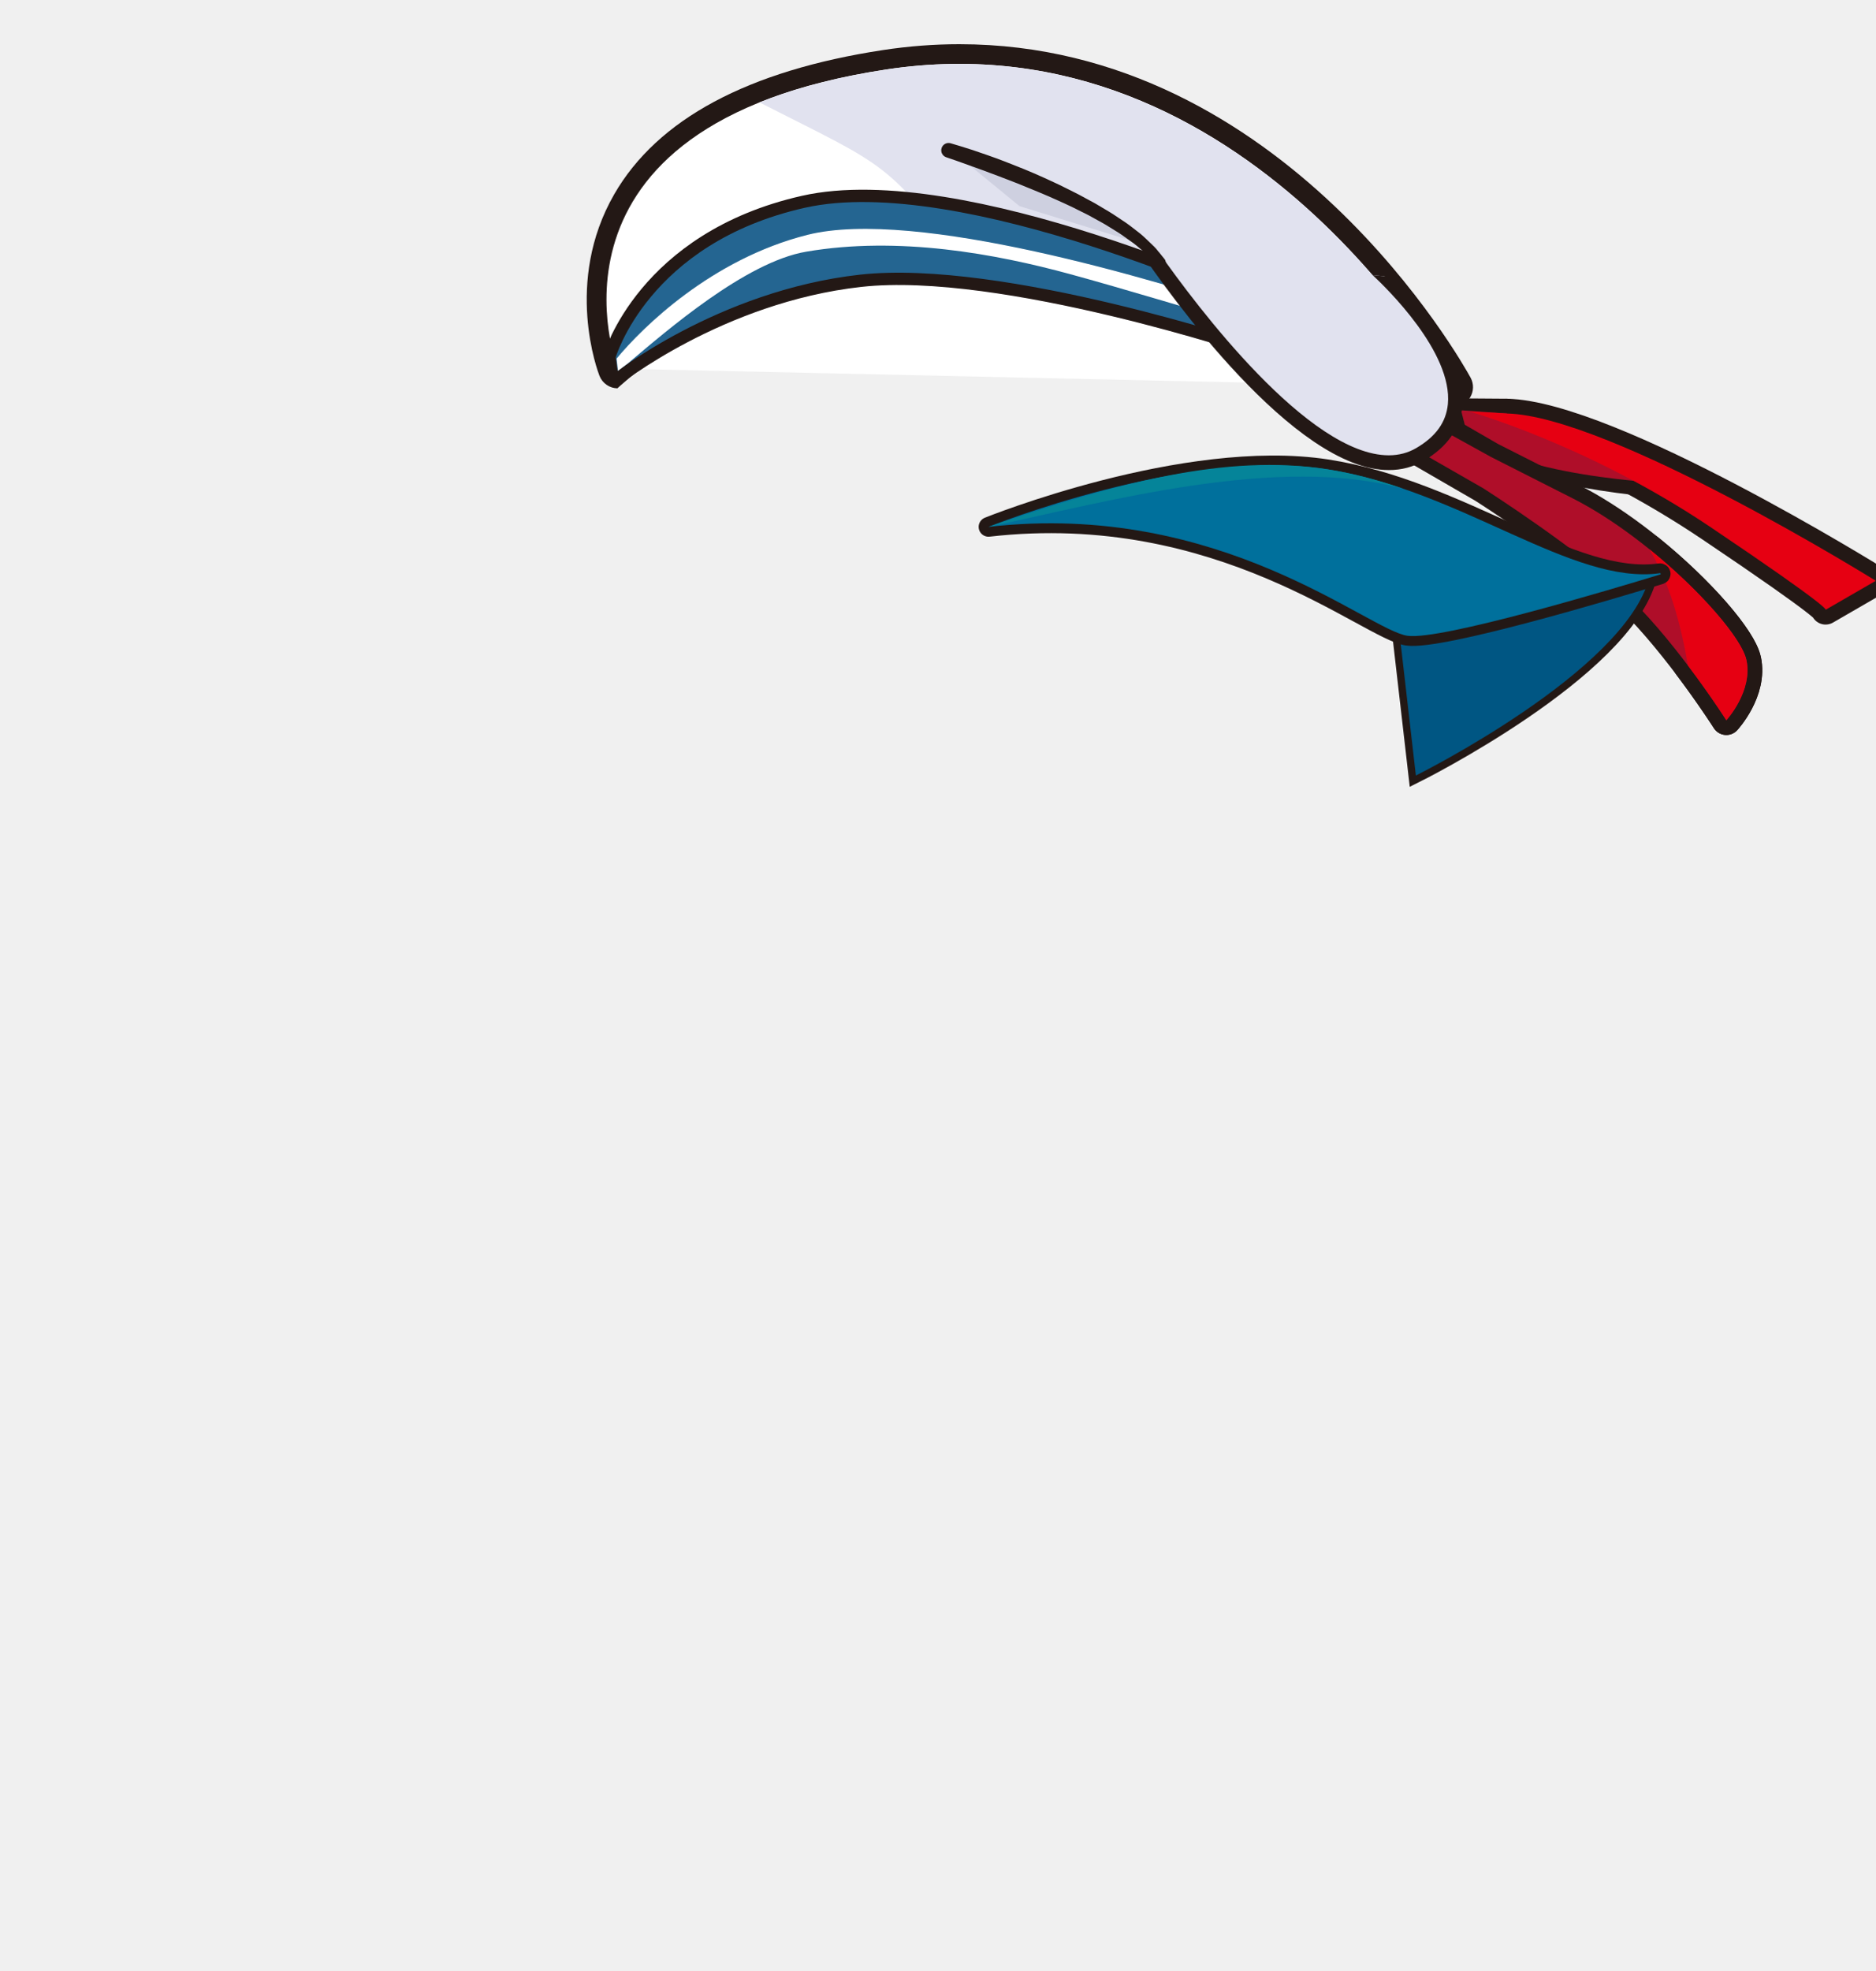
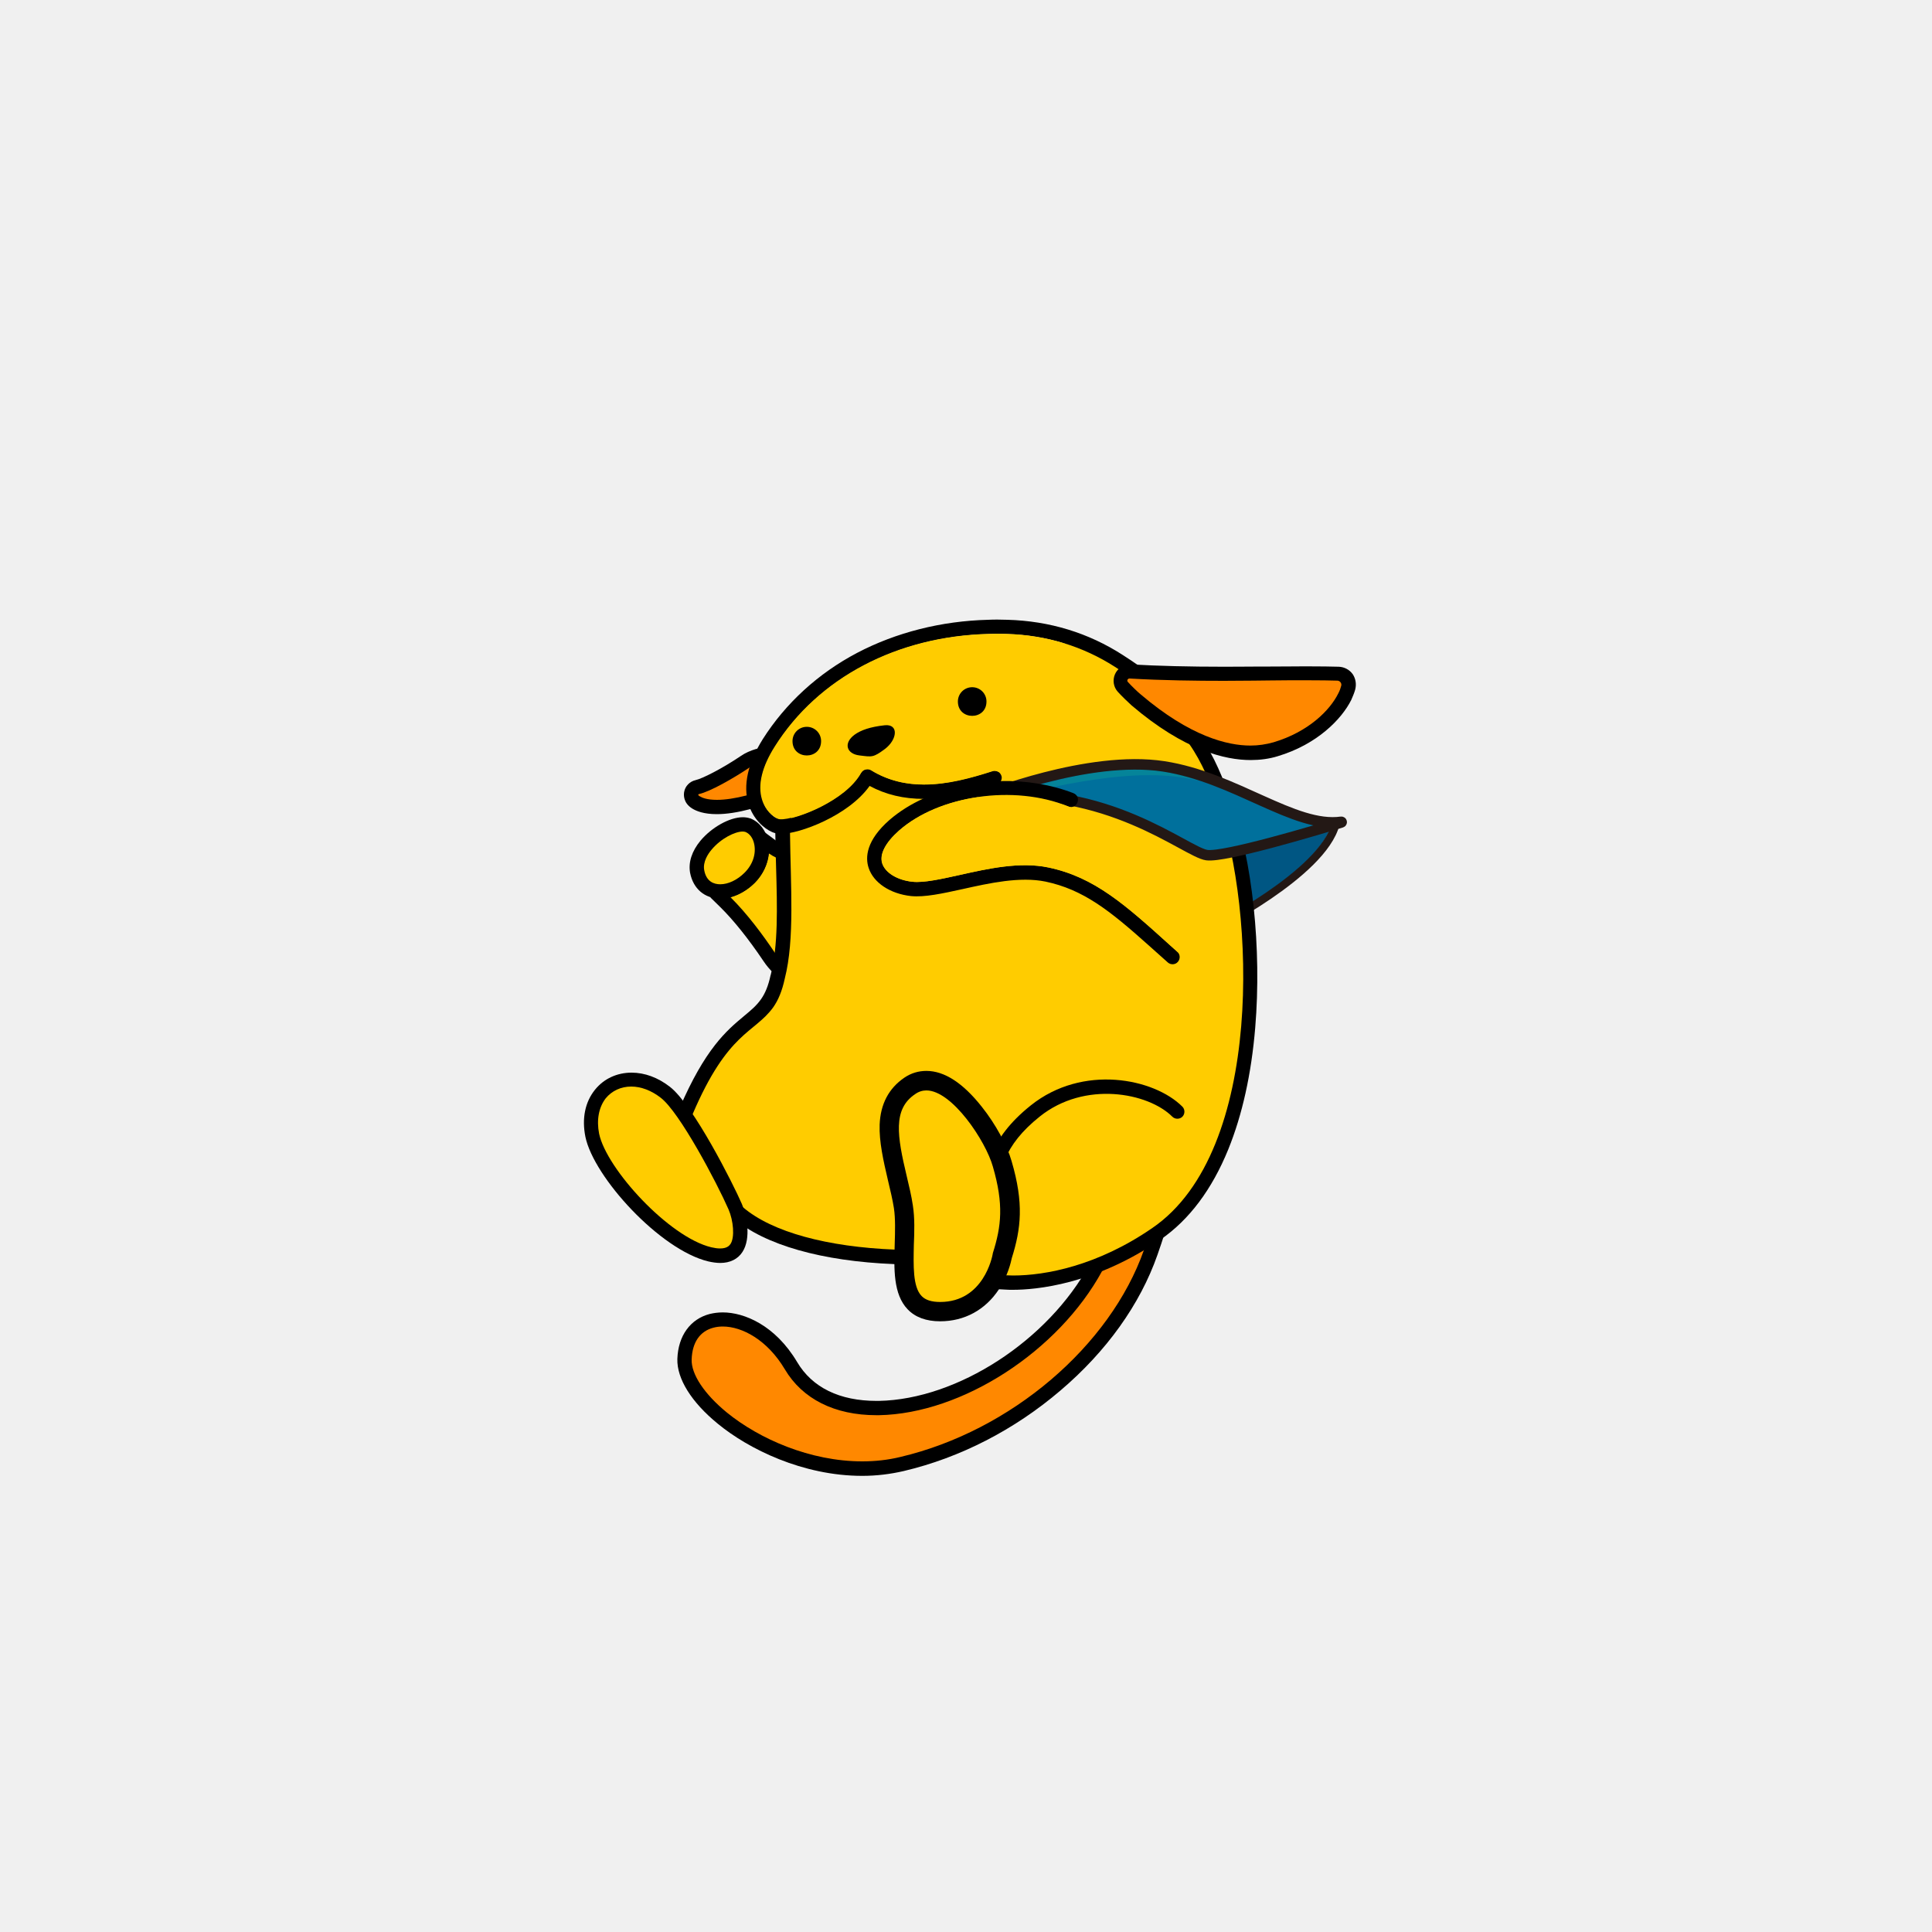
- <svg xmlns="http://www.w3.org/2000/svg" version="1.1" id="レイヤー_1" x="0px" y="0px" width="275.496px" height="289.299px" viewBox="0 0 275.496 289.299" enable-background="new 0 0 275.496 289.299" xml:space="preserve">
-   <defs id="defs317">
- 		
- 	
- 		
- 		
- 	
- 		
- 		
- 	
- 		
- 		
- 	
- 		
- 		
- 	
- 			
- 			
- 		
- 
- 				
- 			
- 		
- 			
- 			
- 			
- 			
- 		
- 			
- 			
- 			
- 			
- 		</defs>
-   <g id="XMLID_2_">
-     <g id="g630">
-       <path id="XMLID_53_" fill="#231815" d="M 90.674,57.021 C 89.508,56.995 88.472,56.272 88.046,55.186 87.828,54.63 82.785,41.413 90.212,28.523 96.564,17.5 109.848,10.376 129.697,7.348 c 3.741,-0.57 7.507,-0.86 11.193,-0.86 47.838,0 74.009,46.974 75.099,48.974 0.494,0.906 0.468,2.007 -0.068,2.888 -0.525,0.863 -1.462,1.388 -2.47,1.388 -0.005,0 -7.682,-0.17 -19.193,-0.425 C 182.746,59.059 176.63,40.496 161.284,40.156 145.938,39.817 125.322,39.222 111.801,43.819 100.903,47.524 90.674,57.021 90.674,57.021 Z" />
-       <path id="XMLID_52_" fill="#ffffff" d="m 90.738,54.129 c 0,0 -14.037,-35.772 39.395,-43.923 53.432,-8.151 83.317,46.64 83.317,46.64 z" />
-       <path id="XMLID_281_" fill="#e1e2ef" d="m 130.132,10.207 c -7.427,1.133 -13.547,2.801 -18.585,4.831 18.908,9.647 18.736,8.384 31.3,25.469 L 213.449,56.847 C 213.45,56.846 183.564,2.056 130.132,10.207 Z" />
-       <path id="XMLID_295_" fill="none" stroke="#231815" stroke-width="4.338" stroke-linecap="round" stroke-linejoin="round" d="m 245.851,71.031 c 0,0 -24.708,-1.31 -29.797,-8.681 L 207.557,60.609 221.283,60.712 Z" />
-       <path id="XMLID_294_" fill="none" stroke="#231815" stroke-width="4.338" stroke-linecap="round" stroke-linejoin="round" d="m 218.499,61.368 c 0,0 14.741,3.931 32.757,16.051 18.016,12.12 16.87,12.12 16.87,12.12 l 7.37,-4.258 c 0,0 -38.981,-24.24 -54.213,-24.568 z" />
-       <path id="XMLID_290_" fill="#af0e29" d="m 245.851,71.031 c 0,0 -25.548,-0.96 -30.637,-8.331 l -0.629,-2.454 6.698,0.466 z" />
-       <path id="XMLID_293_" fill="none" stroke="#231815" stroke-width="4.338" stroke-linecap="round" stroke-linejoin="round" d="m 217.824,71.687 c 0,0 14.433,9.172 21.639,16.215 7.206,7.043 14.085,17.852 14.085,17.852 0,0 3.931,-4.258 2.948,-8.844 -0.983,-4.586 -13.582,-17.689 -25.544,-23.749 l -11.962,-6.06 -10.943,-6.322 -1.195,4.558 z" />
-       <path id="XMLID_292_" fill="none" stroke="#231815" stroke-width="4.338" stroke-linecap="round" stroke-linejoin="round" d="m 256.497,96.909 c -0.668,-3.118 -6.708,-10.171 -14.264,-16.273 3.025,5.03 4.634,11.048 5.686,17.099 3.33,4.407 5.63,8.019 5.63,8.019 0,0 3.931,-4.259 2.948,-8.845 z" />
-       <path id="XMLID_289_" fill="#e60012" d="m 215.803,60.423 c 0,0 17.437,4.876 35.453,16.996 18.016,12.12 16.87,12.12 16.87,12.12 l 7.37,-4.258 c 0,0 -38.981,-24.24 -54.213,-24.568 z" />
-       <path id="XMLID_288_" fill="#af0e29" d="m 217.824,71.687 c 0,0 14.433,9.172 21.639,16.215 7.206,7.043 14.085,17.852 14.085,17.852 0,0 3.931,-4.258 2.948,-8.844 -0.983,-4.586 -13.582,-17.689 -25.544,-23.749 l -11.962,-6.06 -9.78,-5.404 -1.073,4.436 z" />
-       <path id="XMLID_287_" fill="#e60012" d="m 256.497,96.909 c -0.668,-3.118 -6.708,-10.171 -14.264,-16.273 3.025,5.03 4.634,11.048 5.686,17.099 3.33,4.407 5.63,8.019 5.63,8.019 0,0 3.931,-4.259 2.948,-8.845 z" />
-       <path id="XMLID_80_" fill="none" stroke="#231815" stroke-width="2.169" stroke-linecap="round" stroke-linejoin="round" d="m 185.56,45.124 -0.188,1.142 -0.361,2.147 -0.477,2.856 c 0,0 -37.377,-12.529 -58.133,-10.223 -20.749,2.306 -36.236,14.729 -36.236,14.729 l -0.036,-0.253 -0.275,-2.003 -0.159,-1.135 c 0,0 4.91,-17.281 28.32,-22.573 23.408,-5.299 67.545,15.313 67.545,15.313 z" />
-       <path id="XMLID_79_" fill="none" stroke="#231815" stroke-width="2.169" stroke-linecap="round" stroke-linejoin="round" d="m 184.671,46.034 -0.333,2.176 C 177,45.998 164.551,42.267 157.184,40.257 146.238,37.271 131.954,34.624 118.383,36.96 109.493,38.491 97.926,48.544 92.261,53.323 l -1.504,1.128 -0.202,-1.793 C 94.387,48.038 104.495,38.052 118.578,34.488 c 15.854,-4.004 51.265,6.659 66.093,11.546 z" />
-       <path id="XMLID_62_" fill="#246591" stroke="#231815" stroke-width="1.446" stroke-linecap="round" stroke-linejoin="round" stroke-miterlimit="10" d="m 185.56,45.124 -0.188,1.142 -0.361,2.147 -0.477,2.856 c 0,0 -37.377,-12.529 -58.133,-10.223 -20.749,2.306 -36.236,14.729 -36.236,14.729 l -0.036,-0.253 -0.275,-2.003 -0.159,-1.135 c 0,0 4.91,-17.281 28.32,-22.573 23.408,-5.299 67.545,15.313 67.545,15.313 z" />
-       <path id="XMLID_61_" fill="#ffffff" d="m 184.671,46.034 -0.333,2.176 C 177,45.998 164.551,42.267 157.184,40.257 146.238,37.271 131.954,34.624 118.383,36.96 109.493,38.491 97.926,48.544 92.261,53.323 l -1.504,1.128 -0.202,-1.793 C 94.387,48.038 104.495,38.052 118.578,34.488 c 15.854,-4.004 51.265,6.659 66.093,11.546 z" />
-       <path id="XMLID_119_" fill="#e1e2ef" d="M 208.565,66.725 C 195.79,74.208 174.369,45 168.788,36.925 l 1.431,0.152 31.369,3.311 1.757,0.181 c 4.497,4.409 17.648,18.861 5.22,26.156 z" />
-       <path id="XMLID_117_" fill="#231815" d="m 205.066,40.749 -1.721,-0.181 -1.757,-0.181 c 1.974,1.829 11.791,11.343 11.061,18.956 -0.26,2.66 -1.771,4.764 -4.634,6.442 -1.207,0.708 -2.566,1.07 -4.034,1.07 -11.791,0 -28.246,-21.92 -33.762,-29.779 l -1.431,-0.152 -1.424,-0.152 c 4.208,6.203 22.701,32.251 36.618,32.251 1.858,0 3.586,-0.455 5.126,-1.366 3.463,-2.024 5.379,-4.757 5.697,-8.112 0.671,-7.048 -6.009,-14.972 -9.739,-18.796 z" />
-       <path id="XMLID_115_" fill="#CED0E0" d="M139.311,21.728l10.421,8.539l19.055,5.886c0,0-9.23-7.648-14.374-9.422   C149.269,24.956,139.311,21.728,139.311,21.728z" />
-       <path id="XMLID_41_" fill="#231815" d="m 169.935,38.98 c 0,0 -0.375,-0.412 -1.032,-1.133 -0.168,-0.172 -0.339,-0.399 -0.551,-0.578 -0.212,-0.178 -0.441,-0.372 -0.686,-0.578 -0.485,-0.414 -1.017,-0.888 -1.709,-1.342 -0.663,-0.473 -1.36,-1.007 -2.174,-1.484 -0.793,-0.501 -1.63,-1.027 -2.542,-1.507 -0.45,-0.249 -0.907,-0.501 -1.37,-0.757 -0.475,-0.237 -0.955,-0.477 -1.44,-0.719 -0.961,-0.497 -1.966,-0.951 -2.968,-1.407 -2.003,-0.919 -4.059,-1.729 -5.972,-2.519 -1.928,-0.759 -3.739,-1.437 -5.294,-2.013 -1.56,-0.56 -2.86,-1.027 -3.77,-1.354 C 139.519,23.278 139,23.1 139,23.1 l -0.031,-0.011 c -0.563,-0.193 -0.862,-0.805 -0.67,-1.368 0.188,-0.548 0.777,-0.847 1.327,-0.683 0,0 0.542,0.162 1.49,0.446 0.943,0.284 2.279,0.712 3.864,1.279 1.592,0.548 3.423,1.263 5.375,2.052 0.97,0.413 1.979,0.819 2.984,1.286 1.002,0.473 2.033,0.919 3.037,1.434 1.01,0.499 2.02,0.995 2.992,1.537 0.489,0.264 0.973,0.526 1.452,0.784 0.469,0.279 0.933,0.555 1.389,0.826 0.921,0.524 1.777,1.098 2.586,1.647 0.823,0.521 1.552,1.105 2.228,1.632 0.682,0.503 1.27,1.076 1.789,1.577 0.53,0.494 0.975,0.928 1.255,1.315 0.617,0.755 0.969,1.187 0.969,1.187 0.253,0.309 0.206,0.765 -0.103,1.017 -0.299,0.244 -0.733,0.209 -0.99,-0.072 z" />
+ <svg xmlns="http://www.w3.org/2000/svg" id="wapuugotchi_svg__wapuu" x="0" y="0" version="1.1" viewBox="0 0 1000 1000">
+   <g id="Background--group">
+     <path fill="#005683" d="M627.638 478.66s55.118-27.371 61.621-52.188l-68.063-3.785z" />
+     <path fill="none" stroke="#231815" stroke-width="4.073" d="M626.946 481.134s57.578-28.593 64.371-54.517l-71.1-3.955z" />
+   </g>
+   <g id="RightArm--group">
+     <path d="M436.6 504c-4.5 5.1-10.5 7.9-17 7.9-9.1 0-18.5-5.5-24.4-14.4-7.8-11.6-15.5-21.2-22.3-27.9l-4.8-4.7c-2-2-1.1-5.3 1.6-6.1l6.5-1.7c3.2-.9 6.4-2.7 9.1-5.5 3-3 4.8-6.7 5.2-10.4V430c0-1.3 1.5-2.1 2.5-1.3l9.3 6.9c.7.5 1.7 1.1 2.9 1.7 10.2 4.9 31.7 27.4 35.7 46.7 2.1 10.1-1.2 16.5-4.3 20z" />
+     <path d="M402.1 444.1c-1.5-.7-2.9-1.5-4.2-2.4-.5 5.5-3 11-7.3 15.3-3.7 3.7-8.1 6.2-12.5 7.4 8.7 8.6 17 19.8 23.2 29.1 4.5 6.7 11.6 11.1 18.3 11.1 4.1 0 8.1-1.6 11.4-5.4 13-14.8-17.3-49.6-28.9-55.1z" class="st0" fill="#fc0" />
+   </g>
+   <g id="Tail--group">
+     <path d="M599.1 649.5c-9 25.7-26.4 50-50.3 70.3-23.8 20.3-51.8 34.7-81 41.6-6.9 1.6-14.1 2.5-21.5 2.5-30.8 0-58.9-13.9-74.8-27-13.6-11.1-21.2-23.3-20.9-33.5.4-12 6.7-20.7 16.8-23.3 2.1-.5 4.3-.8 6.7-.8 11.2 0 27.2 6.7 38.5 25.7 7.8 13.2 22 20.1 41.1 20.1h1.2c40.7-.8 87.6-31.2 109.1-70.8 7.7-14.1 13.2-29.6 17.1-40.8 1.9-5.4 3.6-10.1 5.1-13.5 1.3-3.1 4.1-9.4 10.4-9.4 4.1 0 7.6 1.8 9.9 5 5.5 7.6 3.3 23.3-7.4 53.9z" />
+     <path d="M570.5 657.8c-22.7 41.7-72.5 73.9-115.5 74.7h-1.4c-21.6 0-38.3-8.4-47.4-23.8-9-15.1-22-22.1-32.1-22.1-1.7 0-3.3.2-4.8.6-7 1.8-11 7.6-11.3 16.4-.3 7.7 6.6 18 18.2 27.5 16.8 13.7 43.2 25.3 70.1 25.3 6.6 0 13.3-.7 19.8-2.3 57.2-13.5 108.5-57.4 126-107.1 5.4-15.3 16.7-49.2 4.5-49.2-4.5.1-10.8 31.8-26.1 60z" class="st1" fill="#f80" />
+   </g>
+   <g id="Body--group">
+     <path d="M649.7 531.9c-2 24-6.7 45.1-13.9 62.9-8.5 20.9-20.3 36.6-35.1 46.8-34 23.4-64.8 26-76.4 26-1.3 0-2.5 0-3.8-.1-18.4-.8-26-4.4-32.7-7.5-5.9-2.8-11-5.2-24.9-5.7-37.5-1.5-67-9.9-83.1-23.6-.2-.1-.5-.4-.9-.7-4.8-3.5-19.3-14.3-25-24.7-5.3-9.7-6.2-22.3-2.3-31.4 13.4-31.2 24.5-40.5 33.5-48 3.6-3 6.4-5.3 8.8-8.7 2.2-3.1 3.8-7.1 4.9-12.2 0-.1 0-.2.1-.3 3.9-15 3.4-34.9 2.8-56-.2-5.7-.3-11.7-.4-17.5v-.1c0-18.6 9.6-40.7 25.7-59.2 18.1-20.8 41.6-33.6 66.1-36.2 20.2-2.1 34.3-3.1 45.9-3.1 43.7 0 58.6 14.8 82.2 48.4 7.5 10.6 12.1 22.5 16 33.7 11.1 30.4 15.9 76.5 12.5 117.2z" />
+     <path d="M358.5 576.7c-3 7-2.2 17.4 2 25 5.6 10.3 23 22.2 24.1 23.2 15.1 12.9 43.7 20.5 78.7 21.9 31.2 1.3 24.3 11.8 57.6 13.3 1.1 0 2.2.1 3.5.1 16.7 0 43.7-5 72.2-24.7 58-39.9 52.9-165.3 34-218.6-3.9-11.1-8.3-22.2-15.1-31.9-23.5-33.5-36.6-45.2-76.2-45.2-12.2 0-26.9 1.1-45.1 3.1-49.9 5.3-85.3 55.3-85.3 88.1.3 27.4 2.5 55.1-2.7 75.5-1.4 6.5-3.4 11.2-6 14.9-9.8 13.5-23.4 12.4-41.7 55.3z" class="st0" fill="#fc0" />
+     <path fill="#00709c" d="M513.18 412.872s51.812-20.951 89.138-15.202c35.496 5.467 64.636 30.667 87.858 27.41.213-.03.283.267.079.33-12.89 3.941-57.732 17.367-66.59 16.17-10.371-1.402-49.408-35.708-110.485-28.708z" />
+     <path fill="#058499" d="M621.17 404.37c-6.408-2.202-13.051-4.018-19.94-5.079-26.317-4.053-54.439 3.459-88.36 15.07 31.875-6.829 75.88-18.868 108.3-9.99z" />
+     <path fill="none" stroke="#231815" stroke-linecap="round" stroke-linejoin="round" stroke-width="5.43" d="M509.09 412.581s54.204-21.917 93.253-15.903c37.134 5.719 67.62 32.083 91.913 28.675.223-.032.296.28.082.345-13.485 4.124-60.396 18.168-69.662 16.916-10.85-1.466-51.69-37.356-115.586-30.033z" />
+   </g>
+   <g id="Ball--group" />
+   <g id="RightFoot--group">
+     <path d="M384.3 648c-2.4 3.7-6.4 5.7-11.5 5.7-1.9 0-4-.3-6.2-.8-25-6-59.3-43.6-63.6-64.5-1.9-9.4-.2-18 5-24.4 4.6-5.7 11.4-8.8 18.9-8.8 6.8 0 13.6 2.5 19.8 7.3 12.2 9.4 32.9 50.5 37.3 60.7 2.5 5.8 4.9 17.7.3 24.8z" />
+     <path d="M310.1 586.8c3.8 18.2 36.2 53.6 58.1 58.8 1.7.4 3.2.6 4.5.6 3.4 0 4.7-1.3 5.4-2.3 2.3-3.5 1.5-12.1-1-17.9-6.1-13.9-25.3-50.3-35.1-57.8-4.9-3.8-10.2-5.8-15.3-5.8-5.3 0-10 2.2-13.2 6.1-3.6 4.7-4.8 11.2-3.4 18.3z" class="st0" fill="#fc0" />
+   </g>
+   <g id="FullHead--group">
+     <g id="BeforeHead--group" />
+     <g id="RightEar--group">
+       <path d="M413.3 399.4c-.4 4.4-3.8 8.4-11.1 12.9-4.7 3-10.2 5.5-13.9 6.5-6.5 1.7-12.3 2.6-17.3 2.6-6.7 0-10.6-1.6-12.7-2.9-4.8-3-4.4-7.2-4.2-8.5.5-3.1 2.9-5.5 5.9-6.2 3.5-.8 13.5-5.8 23.6-12.6 4.2-2.9 10.7-4.8 16.1-4.8 5.8 0 9.1 2.2 10.8 4.1 2.1 2.4 3.1 5.5 2.8 8.9z" />
+       <path d="M361.4 411.3c0 .3.4.7.9.9 1.1.7 3.6 1.8 8.8 1.8 4.3 0 9.5-.8 15.4-2.3 5.2-1.4 19.1-8.8 19.5-13 .1-1.3-.2-2.4-.9-3.2-1-1.1-2.8-1.7-5.3-1.7-3.9 0-8.9 1.5-11.9 3.5-8.5 5.7-20.5 12.5-26.1 13.7-.3.1-.4.2-.4.3z" class="st1" fill="#f80" />
    </g>
-     <g id="g592">
-       <g id="XMLID_108_">
-         <path id="XMLID_39_" fill="none" stroke="#231815" stroke-width="2.169" d="M207.95,113.873c0,0,30.665-15.228,34.283-29.035    l-37.867-2.106L207.95,113.873z" />
-         <path id="XMLID_38_" fill="#005683" d="M207.95,113.873c0,0,30.665-15.228,34.283-29.035l-37.867-2.106L207.95,113.873z" />
-       </g>
-       <g id="XMLID_13_">
-         <path id="XMLID_31_" fill="none" stroke="#231815" stroke-width="2.892" stroke-linecap="round" stroke-linejoin="round" d="    M145.182,77.363c0,0,28.868-11.673,49.665-8.47c19.777,3.046,36.013,17.087,48.951,15.272c0.119-0.017,0.158,0.149,0.044,0.184    c-7.182,2.196-32.166,9.676-37.101,9.009C200.962,92.577,179.212,73.463,145.182,77.363z" />
-         <path id="XMLID_30_" fill="#00709C" d="M145.182,77.363c0,0,28.868-11.673,49.665-8.47c19.777,3.046,36.013,17.087,48.951,15.272    c0.119-0.017,0.158,0.149,0.044,0.184c-7.182,2.196-32.166,9.676-37.101,9.009C200.962,92.577,179.212,73.463,145.182,77.363z" />
-       </g>
-       <g id="XMLID_10_">
-         <path id="XMLID_28_" fill="#058499" d="M206.056,71.748c-3.602-1.238-7.336-2.259-11.208-2.855    c-14.792-2.278-30.599,1.944-49.665,8.47C163.099,73.525,187.833,66.758,206.056,71.748z" />
-       </g>
+     <g id="Head--group">
+       <path d="M516.4 328.1c1.6 0 3.2 0 4.8.1 20.6.6 39.5 6.5 55.9 17 11.2 7.2 17.5 11.4 25.9 25.2 1.5 2.5 9 .8 7.9-1.1-10.1-17.6-17.5-22.3-29.8-30.3-17.7-11.4-37.8-17.6-59.7-18.2-1.6 0-3.3-.1-5-.1-1.6 0-3.3 0-4.9.1-24.3.6-47.8 6.6-67.8 17.1-20.2 10.6-37.1 26.1-48.9 44.7-7.7 12.3-10.3 23.9-7.4 33.5 2.4 7.8 7.9 12.7 12.3 14.6 1.4.6 2.9.9 4.7.9 9.3 0 34.7-9.3 45.7-24.8 8.4 4.5 17.6 6.7 28.1 6.7 12.6 0 25-3.2 36.4-6.9 3-1 3.8-2.2 3.9-4.1 0-1.3-1.2-3.6-3.8-3.5-.3 0-.7.1-1 .2-11.2 3.6-23.3 6.9-35.4 6.9-9.3 0-18.6-2-27.4-7.4-.6-.4-1.3-.5-1.9-.5-1.3 0-2.5.6-3.2 1.8l-.1.1c-7.9 14.3-33.3 24.1-41.2 24.1-.7 0-1.3-.1-1.7-.3-2.8-1.2-6.6-4.6-8.2-10-2.3-7.5 0-17 6.6-27.4 22.5-35.7 63.4-57.1 110.6-58.3 1.4-.1 3-.1 4.6-.1" />
+       <path d="M516.6 399.4c-1-.4-2-.7-3-.3-19.7 6.3-42.5 12-62.8-.5-1.7-1.1-4-.5-5.1 1.2l-.1.1c-8.6 15.7-38.3 26-43 23.9-2.8-1.2-6.6-4.6-8.2-10-2.3-7.5 0-17 6.6-27.4 22.5-35.7 63.4-57.1 110.6-58.3 3.1-.1 6.3-.1 9.5 0 20.6.6 39.5 6.5 55.9 17 13.2 8.5 19.7 12.7 30.6 33.6 5.6 10.5-84.4 23.5-91 20.7z" class="st0" fill="#fc0" />
+     </g>
+     <g id="LeftEar--group">
+       <path d="M701.4 357.1c-.5 1.7-1.2 3.4-2 5.2-5 10-17.7 23-38 29.1-4.5 1.4-9.3 2-14 2h-.1c-13 0-34.2-4.9-61.6-28.3-1.9-1.7-5.1-4.8-7.1-7-2.3-2.5-2.8-6.1-1.5-9.1s4.4-5.1 7.8-5.1h.5c13.9.8 30.1 1.2 48.4 1.2 8.1 0 14.8-.1 19.3-.1h4.5c7.4 0 13.3-.1 18.2-.1 8.1 0 13.7.1 17.1.2 2.9.1 5.6 1.5 7.3 3.9 1.5 2.3 2 5.2 1.2 8.1z" />
+       <path d="M590.4 359.4c25.7 21.9 45.1 26.5 56.8 26.5h.1c4 0 8-.6 11.9-1.7 18.1-5.4 29.2-16.6 33.5-25.3.8-1.5 1.2-2.8 1.5-3.9.4-1.3-.6-2.6-1.9-2.7-3.3-.1-8.9-.2-16.7-.2-5.4 0-11.6 0-18.2.1-3.3 0-12.2.2-23.9.2-13.9 0-31.7-.2-48.8-1.2h-.1c-.9 0-1.5 1.1-.8 1.8 2 2.2 5 5.1 6.6 6.4z" class="st1" fill="#f80" />
+     </g>
+     <g id="Face--group">
+       <path d="M417.6 376.2c-4.1 0-7.4 3.3-7.4 7.4 0 9.9 14.8 9.9 14.8 0 0-4.1-3.3-7.4-7.4-7.4z" />
+       <path d="M503.2 355.7c-4.1 0-7.4 3.3-7.4 7.4 0 9.9 14.8 9.9 14.8 0 0-4.1-3.3-7.4-7.4-7.4z" />
+       <path d="M457.9 375.4c-7.4.8-12.3 2.5-15.6 4.9-5.9 4.4-4.1 9.9 2.5 10.7 6.6.8 7.1 1.2 13.2-3.3 6.5-4.9 7.3-13.1-.1-12.3z" />
    </g>
  </g>
+   <g id="LeftLeg--group">
+     <path d="M512.4 655.2c-4.6-5.2-3.7-15.7-1.9-29.4 2.6-19.8 5-34.5 25.4-50.8 24.4-19.5 62.2-15 76.2-.5 3.6 3.7 6.7 10.9 7.3 18.8.9 11.4-22.2 42.4-44.8 51.8-22.6 9.6-54 19.3-62.2 10.1z" class="st0" fill="#fc0" />
+     <path d="M512.4 658.9c-1.2 0-2.3-.5-3-1.6-4.7-6.7-4.5-17.2-2.6-32 2.5-19 4.6-35.5 26.8-53.2 26.8-21.4 63.7-14 78.4.7 1.4 1.4 1.4 3.8 0 5.2-1.4 1.4-3.8 1.4-5.2 0-12.5-12.5-45.4-18.7-68.6-.1-18.9 15.1-21.4 28.2-24.1 48.4-1.4 11-2.3 21.8 1.3 26.7 1.2 1.7.8 4-.9 5.2-.6.5-1.4.7-2.1.7z" />
+   </g>
+   <g id="LeftFoot--group">
+     <path d="M523.7 651.2c-.4 1.9-2 9.1-6.7 16.2-7 10.6-17.8 16.5-30.4 16.5-7.2 0-12.9-2.1-16.8-6.2-7.5-7.8-7.1-21-6.7-33.7v-.1c.2-6.4.4-13.1-.4-18.5-.7-4.4-1.8-9.1-3.1-14.5-2.4-10.2-4.6-20.1-4.3-28.7.4-10.7 4.7-18.9 12.8-24.4 3.5-2.4 7.4-3.5 11.4-3.5 9.3 0 18.9 6.2 28.7 18.6 7.1 8.9 13.1 20 15.4 28.1 6.4 21.8 4.9 34.9.1 50.2z" />
+     <path d="M477 670.8c2 2.1 5.2 3.1 9.6 3.1 22.6 0 27-23.7 27.2-24.7 0-.2.1-.4.1-.6 4.4-13.9 5.7-25.2 0-44.8-3.7-13.2-21.1-39.4-34.4-39.4-2 0-4 .6-5.8 1.9-11.7 7.8-9.3 21.8-4.4 42.4 1.2 5.1 2.5 10.4 3.2 15.3 1 6.4.8 13.5.5 20.4-.2 10.6-.6 21.6 4 26.4z" class="st0" fill="#fc0" />
+   </g>
+   <g id="LeftArm--group">
+     <g id="BeforeLeftArm--part" />
+     <path d="M478 413.3c-6.4 2.9-12.4 6.6-17.6 11.1-12.1 10.6-12.6 19.4-10.8 24.8 2.5 7.7 11.1 13.4 21.9 14.6 7.1.7 16.2-1.3 26.7-3.6 13.9-3.1 29.7-6.6 42.9-3.9 19.6 4.1 33.3 15 53.1 32.7l10.3 9.2c1.5 1.3 3.9 1.2 5.2-.4 1.3-1.5 1.2-3.9-.4-5.2l-2.9-2.6c-24-21.7-39.9-36-63.8-41-14.8-3.1-31.3.6-46 3.9-9.5 2.1-18.5 4.1-24.3 3.5-7.8-.8-14.1-4.6-15.7-9.5-1.5-4.7 1.6-10.7 8.7-17 20.7-18.2 59.1-23.7 87.5-12.5 4.7 1.9 7.4-5.1 2.7-6.9-11.4-4.4-24.6-6.6-37.7-6.2-10.1.4-30.5 4.8-39.8 9z" />
+     <path d="M615.4 451c11.7 12.2 17 60.3-6 41.6l-2.9-2.6c-24-21.7-39.9-36-63.8-41-14.8-3.1-31.3.6-46 3.9-9.5 2.1-18.5 4.1-24.3 3.5-7.8-.8-14.1-4.6-15.7-9.5-1.5-4.7 1.6-10.7 8.7-17 20.7-18.2 59.3-24 87.5-12.5 4.6 2 46.1 16.5 62.5 33.6z" class="st0" fill="#fc0" />
+   </g>
+   <g id="RightHand--group">
+     <g id="BeforeRightHand--part" />
+     <path d="M390.6 457c-5.2 5.1-11.7 8.1-17.8 8.1-8.1 0-14-5.1-15.6-13.3-1-5.4.9-11.3 5.4-16.7 5.8-6.9 14.9-12 21.7-12.1h.2c1.3 0 2.6.2 3.8.6h.2l.1.1c4.5 1.8 7.9 6.2 9.1 11.8 1.4 7.5-1.2 15.5-7.1 21.5z" />
+     <path d="M385.4 451.7c4.2-4.2 6-9.6 5-14.7-.6-3.1-2.3-5.5-4.6-6.4-.4-.1-.9-.2-1.3-.2h-.1c-4 0-11.3 3.6-16.1 9.4-1.8 2.1-4.6 6.3-3.8 10.6 1.1 6 5.1 7.3 8.3 7.3 4.1 0 8.8-2.2 12.6-6z" class="st0" fill="#fc0" />
+   </g>
</svg>
